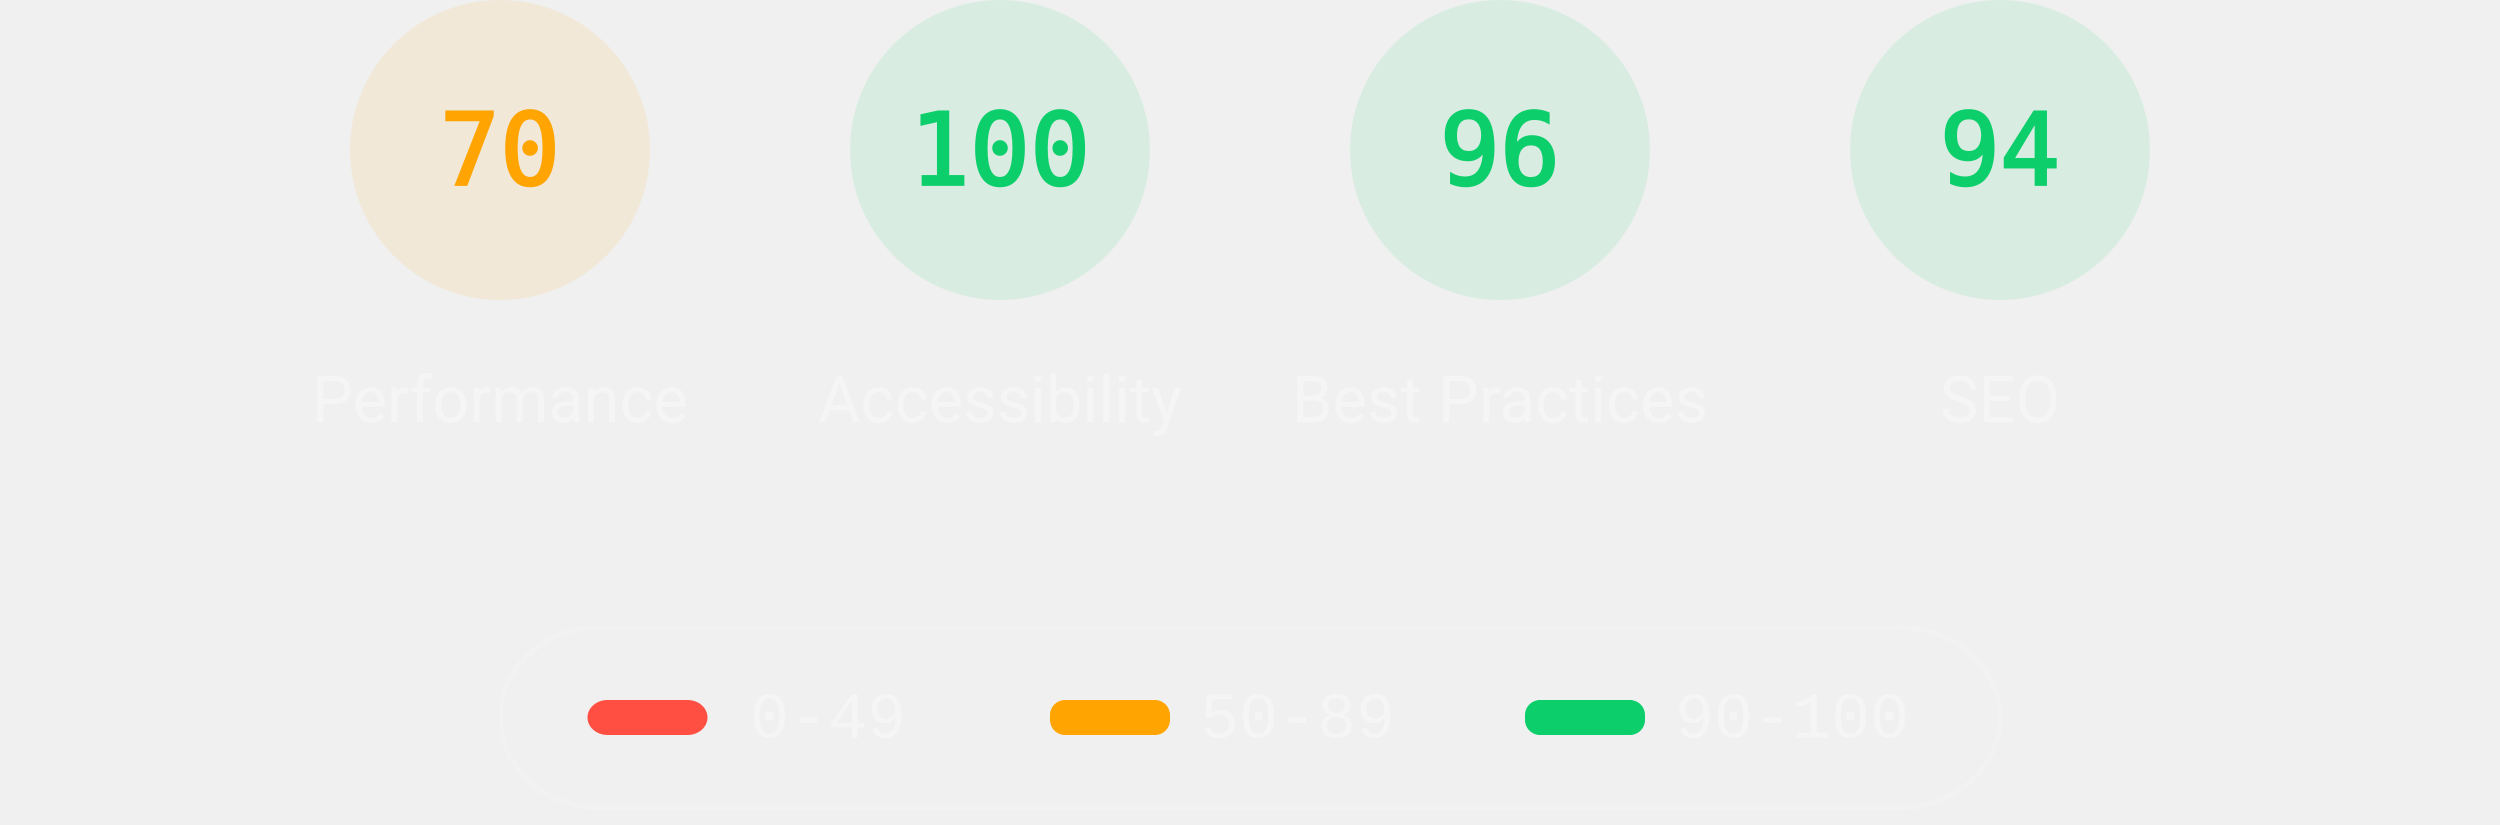
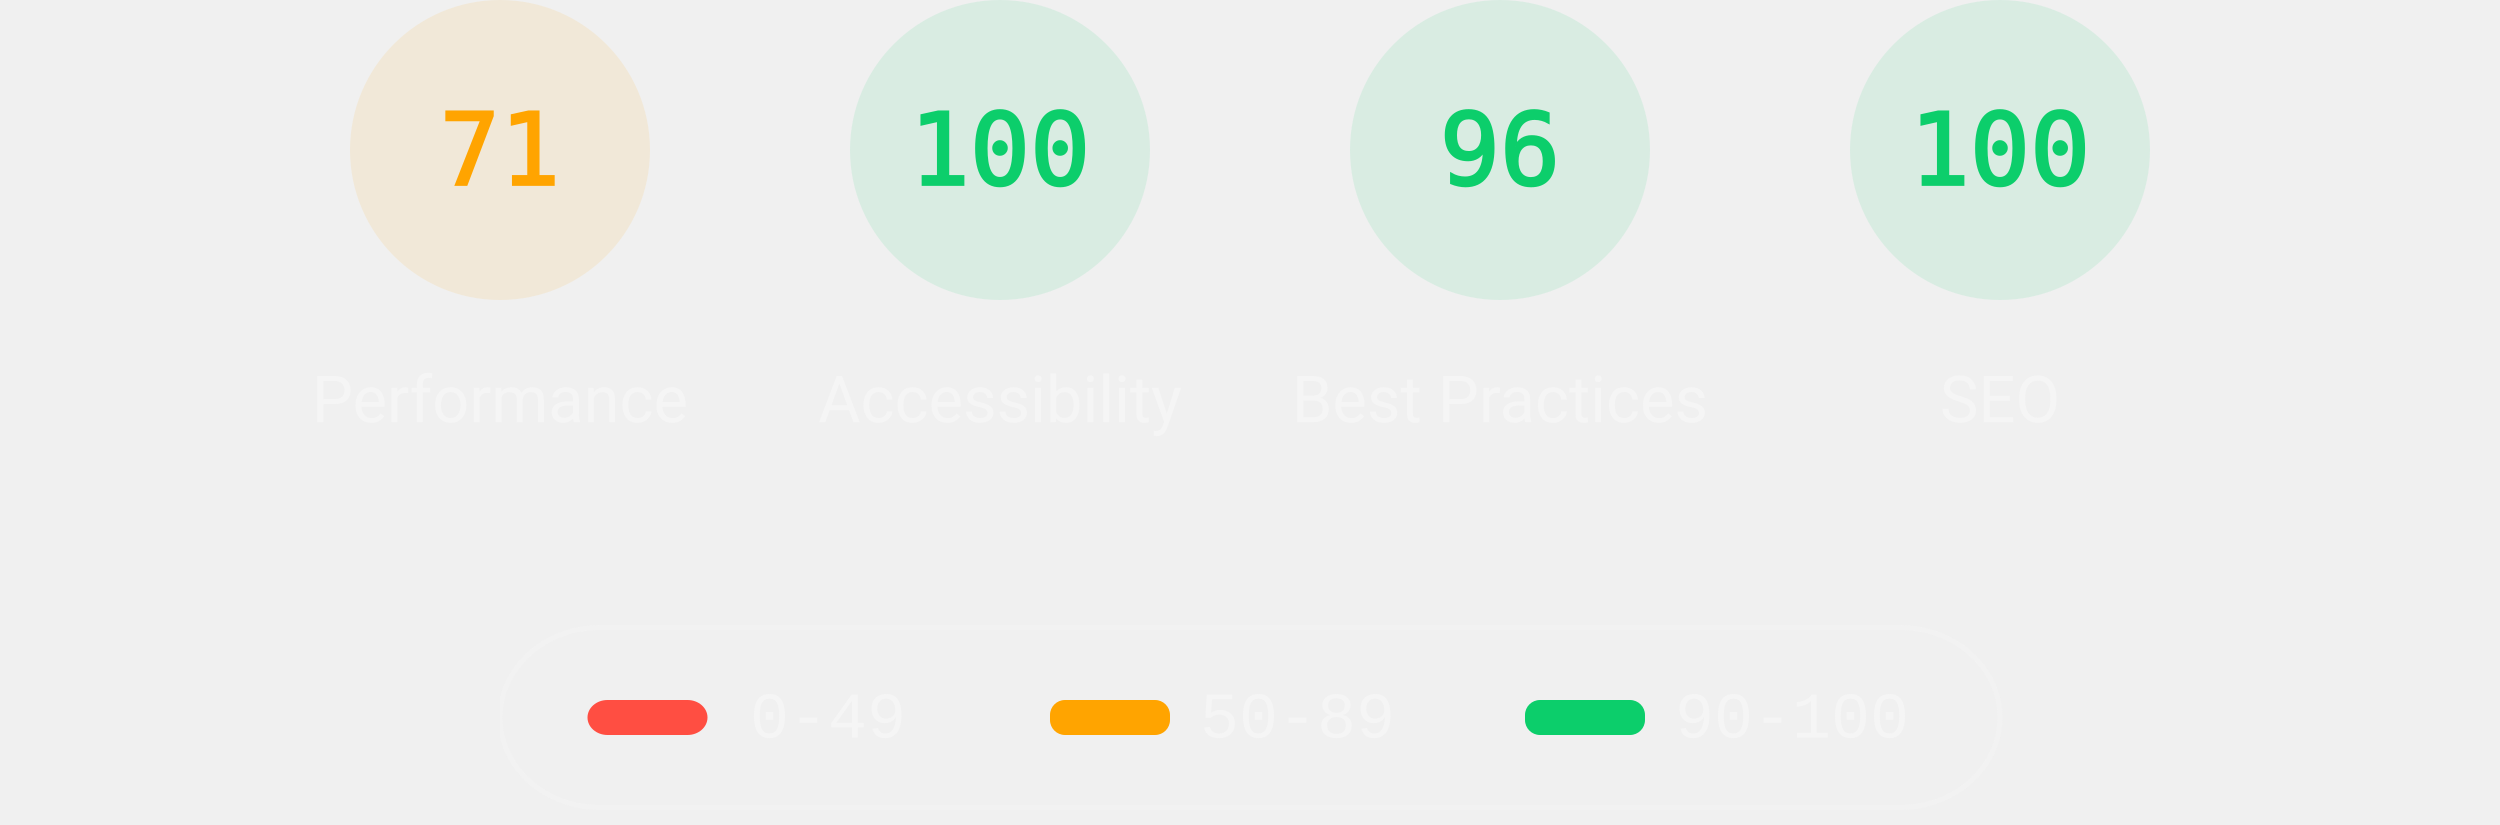
<svg xmlns="http://www.w3.org/2000/svg" class="theme--dark" fill="none" width="1000" height="330">
  <style>
			.gauge-base {
				opacity: 0.1
			}

			.gauge-arc {
				fill: none;
				animation-delay: 250ms;
				stroke-linecap: round;
				transform: rotate(-90deg);
				transform-origin: 100px 60px;
				animation: load-gauge 1s ease forwards
			}

			.guage-text {
				font-size: 40px;
				font-family: monospace;
				text-align: center
			}

			.guage-red {
				color: #ff4e42;
				fill: #ff4e42;
				stroke: #ff4e42
			}
			.guage-orange {
				color: #ffa400;
				fill: #ffa400;
				stroke: #ffa400
			}
			.guage-green {
				color: #0cce6b;
				fill: #0cce6b;
				stroke: #0cce6b
			}
			.theme--agnostic .guage-undefined {
				color: #5c5c5c;
				fill: #5c5c5c;
				stroke: #5c5c5c
			}
			.theme--light .guage-undefined {
				color: #1e1e1e;
				fill: #1e1e1e;
				stroke: #1e1e1e
			}
			.theme--dark .guage-undefined {
				color: #f5f5f5;
				fill: #f5f5f5;
				stroke: #f5f5f5
			}

			.guage-title {
				stroke: none;
				font-size: 26px;
				line-height: 26px;
				font-family: Roboto, Halvetica, Arial, sans-serif
			}
			.metric.guage-title {
				font-family: 'Courier New', Courier, monospace
			}
			.theme--agnostic .guage-title {
				color: #737373;
				fill: #737373
			}
			.theme--light .guage-title {
				color: #212121;
				fill: #212121
			}
			.theme--dark .guage-title {
				color: #f5f5f5;
				fill: #f5f5f5
			}

			@keyframes load-gauge {
				from {
					stroke-dasharray: 0 352.858
				}
			}
			.lh-gauge--pwa__disc {
				fill: #e0e0e0
			}
			.lh-gauge--pwa__logo {
				position: relative;
				fill: #b0b0b0
			}
			.lh-gauge--pwa__invisible {
				display: none
			}
			.lh-gauge--pwa__visible {
				display: inline
			}
			.guage-invisible {
				display: none
			}
			.lh-gauge--pwa__logo--primary-color {
				fill: #304ffe
			}
			.theme--agnostic .lh-gauge--pwa__logo--secondary-color {
				fill: #787878
			}
			.theme--light .lh-gauge--pwa__logo--secondary-color {
				fill: #3d3d3d
			}
			.theme--dark .lh-gauge--pwa__logo--secondary-color {
				fill: #d8b6b6
			}
			.theme--light #svg_2 {
				stroke: #00000022
			}
			.theme--agnostic #svg_2 {
				stroke: #616161
			}
			.theme--light #svg_2 {
				stroke: #00000022
			}
			.theme--dark #svg_2 {
				stroke: #f5f5f566
			}
		</style>
  <svg class="guage-div guage-perf guage-orange" viewBox="0 0 200 200" width="200" height="200" x="100" y="0">
    <circle class="gauge-base" r="56" cx="100" cy="60" stroke-width="8" />
-     <circle class="gauge-arc guage-arc-1" r="56" cx="100" cy="60" stroke-width="8" style="stroke-dasharray: 246.301, 351.858;" />
-     <text class="guage-text" x="100px" y="60px" alignment-baseline="central" dominant-baseline="central" text-anchor="middle">70</text>
+     <circle class="gauge-arc guage-arc-1" r="56" cx="100" cy="60" stroke-width="8" style="stroke-dasharray: 249.819, 351.858;" />
+     <text class="guage-text" x="100px" y="60px" alignment-baseline="central" dominant-baseline="central" text-anchor="middle">71</text>
    <text class="guage-title" x="100px" y="160px" alignment-baseline="central" dominant-baseline="central" text-anchor="middle">Performance</text>
  </svg>
  <svg class="guage-div guage-acc guage-green" viewBox="0 0 200 200" width="200" height="200" x="300" y="0">
    <circle class="gauge-base" r="56" cx="100" cy="60" stroke-width="8" />
    <circle class="gauge-arc guage-arc-2" r="56" cx="100" cy="60" stroke-width="8" style="stroke-dasharray: 351.858, 351.858;" />
    <text class="guage-text" x="100px" y="60px" alignment-baseline="central" dominant-baseline="central" text-anchor="middle">100</text>
    <text class="guage-title" x="100px" y="160px" alignment-baseline="central" dominant-baseline="central" text-anchor="middle">Accessibility</text>
  </svg>
  <svg class="guage-div guage-best guage-green" viewBox="0 0 200 200" width="200" height="200" x="500" y="0">
    <circle class="gauge-base" r="56" cx="100" cy="60" stroke-width="8" />
    <circle class="gauge-arc guage-arc-3" r="56" cx="100" cy="60" stroke-width="8" style="stroke-dasharray: 337.784, 351.858;" />
    <text class="guage-text" x="100px" y="60px" alignment-baseline="central" dominant-baseline="central" text-anchor="middle">96</text>
    <text class="guage-title" x="100px" y="160px" alignment-baseline="central" dominant-baseline="central" text-anchor="middle">Best Practices</text>
  </svg>
  <svg class="guage-div guage-seo guage-green" viewBox="0 0 200 200" width="200" height="200" x="700" y="0">
    <circle class="gauge-base" r="56" cx="100" cy="60" stroke-width="8" />
-     <circle class="gauge-arc guage-arc-4" r="56" cx="100" cy="60" stroke-width="8" style="stroke-dasharray: 330.747, 351.858;" />
-     <text class="guage-text" x="100px" y="60px" alignment-baseline="central" dominant-baseline="central" text-anchor="middle">94</text>
+     <circle class="gauge-arc guage-arc-4" r="56" cx="100" cy="60" stroke-width="8" style="stroke-dasharray: 351.858, 351.858;" />
+     <text class="guage-text" x="100px" y="60px" alignment-baseline="central" dominant-baseline="central" text-anchor="middle">100</text>
    <text class="guage-title" x="100px" y="160px" alignment-baseline="central" dominant-baseline="central" text-anchor="middle">SEO</text>
  </svg>
  <svg class="guage-div guage-pwa guage-invisible" viewBox="0 0 200 200" width="200" height="200" x="900" y="0">
    <svg viewBox="0 0 60 60" width="112" height="112" x="44" y="4">
      <defs>
        <linearGradient id="lh-gauge--pwa__check-circle__gradient-0" x1="50%" y1="0%" x2="50%" y2="100%">
          <stop stop-color="#00C852" offset="0%" />
          <stop stop-color="#009688" offset="100%" />
        </linearGradient>
        <linearGradient id="lh-gauge--pwa__installable__shadow-gradient-0" x1="76.056%" x2="24.111%" y1="82.995%" y2="24.735%">
          <stop stop-color="#A5D6A7" offset="0%" />
          <stop stop-color="#80CBC4" offset="100%" />
        </linearGradient>
        <linearGradient id="lh-gauge--pwa__fast-reliable__shadow-gradient-0" x1="76.056%" y1="82.995%" x2="25.678%" y2="26.493%">
          <stop stop-color="#64B5F6" offset="0%" />
          <stop stop-color="#2979FF" offset="100%" />
        </linearGradient>
        <g id="lh-gauge--pwa__fast-reliable-badge-0">
          <circle fill="#FFFFFF" cx="10" cy="10" r="10" />
          <path fill="#304FFE" d="M10 3.58l5.25 2.34v3.5c0 3.23-2.24 6.26-5.25 7-3.01-.74-5.25-3.77-5.25-7v-3.5L10 3.58zm-.47 10.74l2.76-4.83.03-.07c.04-.08 0-.24-.22-.24h-1.64l.47-3.26h-.47l-2.7 4.77c-.02.01.05-.1-.04.05-.09.16-.1.31.18.31h1.63l-.47 3.27h.47z" />
        </g>
        <g id="lh-gauge--pwa__installable-badge-0">
          <circle fill="#FFFFFF" cx="10" cy="10" r="10" />
          <path fill="#009688" d="M10 4.167A5.835 5.835 0 0 0 4.167 10 5.835 5.835 0 0 0 10 15.833 5.835 5.835 0 0 0 15.833 10 5.835 5.835 0 0 0 10 4.167zm2.917 6.416h-2.334v2.334H9.417v-2.334H7.083V9.417h2.334V7.083h1.166v2.334h2.334v1.166z" />
        </g>
      </defs>
      <g stroke="none" fill-rule="nonzero">
        <circle class="lh-gauge--pwa__disc" cx="30" cy="30" r="30" />
        <g class="lh-gauge--pwa__logo">
          <path d="M35.66 19.39l.7-1.75h2L37.4 15 38.6 12l3.4 9h-2.51l-.58-1.61z" />
          <path d="M33.52 21l3.65-9h-2.42l-2.5 5.82L30.5 12h-1.86l-1.9 5.82-1.35-2.65-1.21 3.72L25.4 21h2.38l1.72-5.2 1.64 5.2z" />
          <path fill-rule="nonzero" d="M20.3 17.91h1.48c.45 0 .85-.05 1.2-.15l.39-1.18 1.07-3.3a2.64 2.64 0 0 0-.28-.37c-.55-.6-1.36-.91-2.42-.91H18v9h2.3V17.9zm1.96-3.84c.22.22.33.5.33.87 0 .36-.1.65-.29.87-.2.23-.59.35-1.15.35h-.86v-2.41h.87c.52 0 .89.1 1.1.32z" />
        </g>
        <rect class="lh-gauge--pwa__component lh-gauge--pwa__na-line lh-gauge--pwa__invisible" fill="#FFFFFF" x="20" y="32" width="20" height="4" rx="2" />
        <g class="lh-gauge--pwa__component lh-gauge--pwa__fast-reliable-badge lh-gauge--pwa__invisible" transform="translate(20, 29)">
          <path fill="url(#lh-gauge--pwa__fast-reliable__shadow-gradient-0)" d="M33.63 19.49A30 30 0 0 1 16.2 30.36L3 17.14 17.14 3l16.49 16.49z" />
          <use href="#lh-gauge--pwa__fast-reliable-badge-0" />
        </g>
        <g class="lh-gauge--pwa__component lh-gauge--pwa__installable-badge lh-gauge--pwa__invisible" transform="translate(20, 29)">
          <path fill="url(#lh-gauge--pwa__installable__shadow-gradient-0)" d="M33.629 19.487c-4.272 5.453-10.391 9.39-17.415 10.869L3 17.142 17.142 3 33.63 19.487z" />
          <use href="#lh-gauge--pwa__installable-badge-0" />
        </g>
        <g class="lh-gauge--pwa__component lh-gauge--pwa__fast-reliable-installable-badges lh-gauge--pwa__invisible">
          <g transform="translate(8, 29)">
            <path fill="url(#lh-gauge--pwa__fast-reliable__shadow-gradient-0)" d="M16.321 30.463L3 17.143 17.142 3l22.365 22.365A29.864 29.864 0 0 1 22 31c-1.942 0-3.84-.184-5.679-.537z" />
            <use href="#lh-gauge--pwa__fast-reliable-badge-0" />
          </g>
          <g transform="translate(32, 29)">
            <path fill="url(#lh-gauge--pwa__installable__shadow-gradient-0)" d="M25.982 11.84a30.107 30.107 0 0 1-13.08 15.203L3 17.143 17.142 3l8.84 8.84z" />
            <use href="#lh-gauge--pwa__installable-badge-0" />
          </g>
        </g>
        <g class="lh-gauge--pwa__component lh-gauge--pwa__check-circle lh-gauge--pwa__invisible" transform="translate(18, 28)">
          <circle fill="#FFFFFF" cx="12" cy="12" r="12" />
          <path fill="url(#lh-gauge--pwa__check-circle__gradient-0)" d="M12 2a10 10 0 1 0 0 20 10 10 0 0 0 0-20zm-2 15l-5-5 1.41-1.41L10 14.17l7.59-7.59L19 8l-9 9z" />
        </g>
      </g>
    </svg>
    <text class="guage-title" y="160px" alignment-baseline="central" dominant-baseline="central" text-anchor="middle">
      <tspan x="100px" dy="-6px">Progressive</tspan>
      <tspan x="100px" dy="30px">Web App</tspan>
    </text>
  </svg>
  <svg width="604" height="76" x="200" y="250">
    <g>
      <rect fill="none" id="canvas_background" height="80" width="604" y="-1" x="-1" />
      <g display="none" overflow="visible" y="0" x="0" height="100%" width="100%" id="canvasGrid">
        <rect fill="url(#gridpattern)" stroke-width="0" y="0" x="0" height="100%" width="100%" />
      </g>
    </g>
    <g>
      <rect fill-opacity="0" stroke-width="2" rx="40" id="svg_2" height="72" width="600" y="1" x="0" fill="#000000" />
      <rect stroke="#000" rx="8" id="svg_3" height="14" width="48" y="30" x="35" stroke-opacity="null" stroke-width="0" fill="#ff4e42" />
      <rect stroke="#000" rx="6" id="svg_4" height="14" width="48" y="30" x="220" stroke-opacity="null" stroke-width="0" fill="#ffa400" />
      <rect stroke="#000" rx="6" id="svg_5" height="14" width="48" y="30" x="410" stroke-opacity="null" stroke-width="0" fill="#0cce6b" />
      <text class="metric guage-title" xml:space="preserve" text-anchor="start" font-size="26" id="svg_6" y="45" x="100" stroke-opacity="null" stroke-width="0" stroke="#000">0-49</text>
      <text class="metric guage-title" xml:space="preserve" text-anchor="start" font-size="26" id="svg_7" y="45" x="280" stroke-opacity="null" stroke-width="0" stroke="#000">50-89</text>
      <text class="metric guage-title" xml:space="preserve" text-anchor="start" font-size="26" id="svg_8" y="45" x="470" stroke-opacity="null" stroke-width="0" stroke="#000">90-100</text>
    </g>
  </svg>
</svg>
